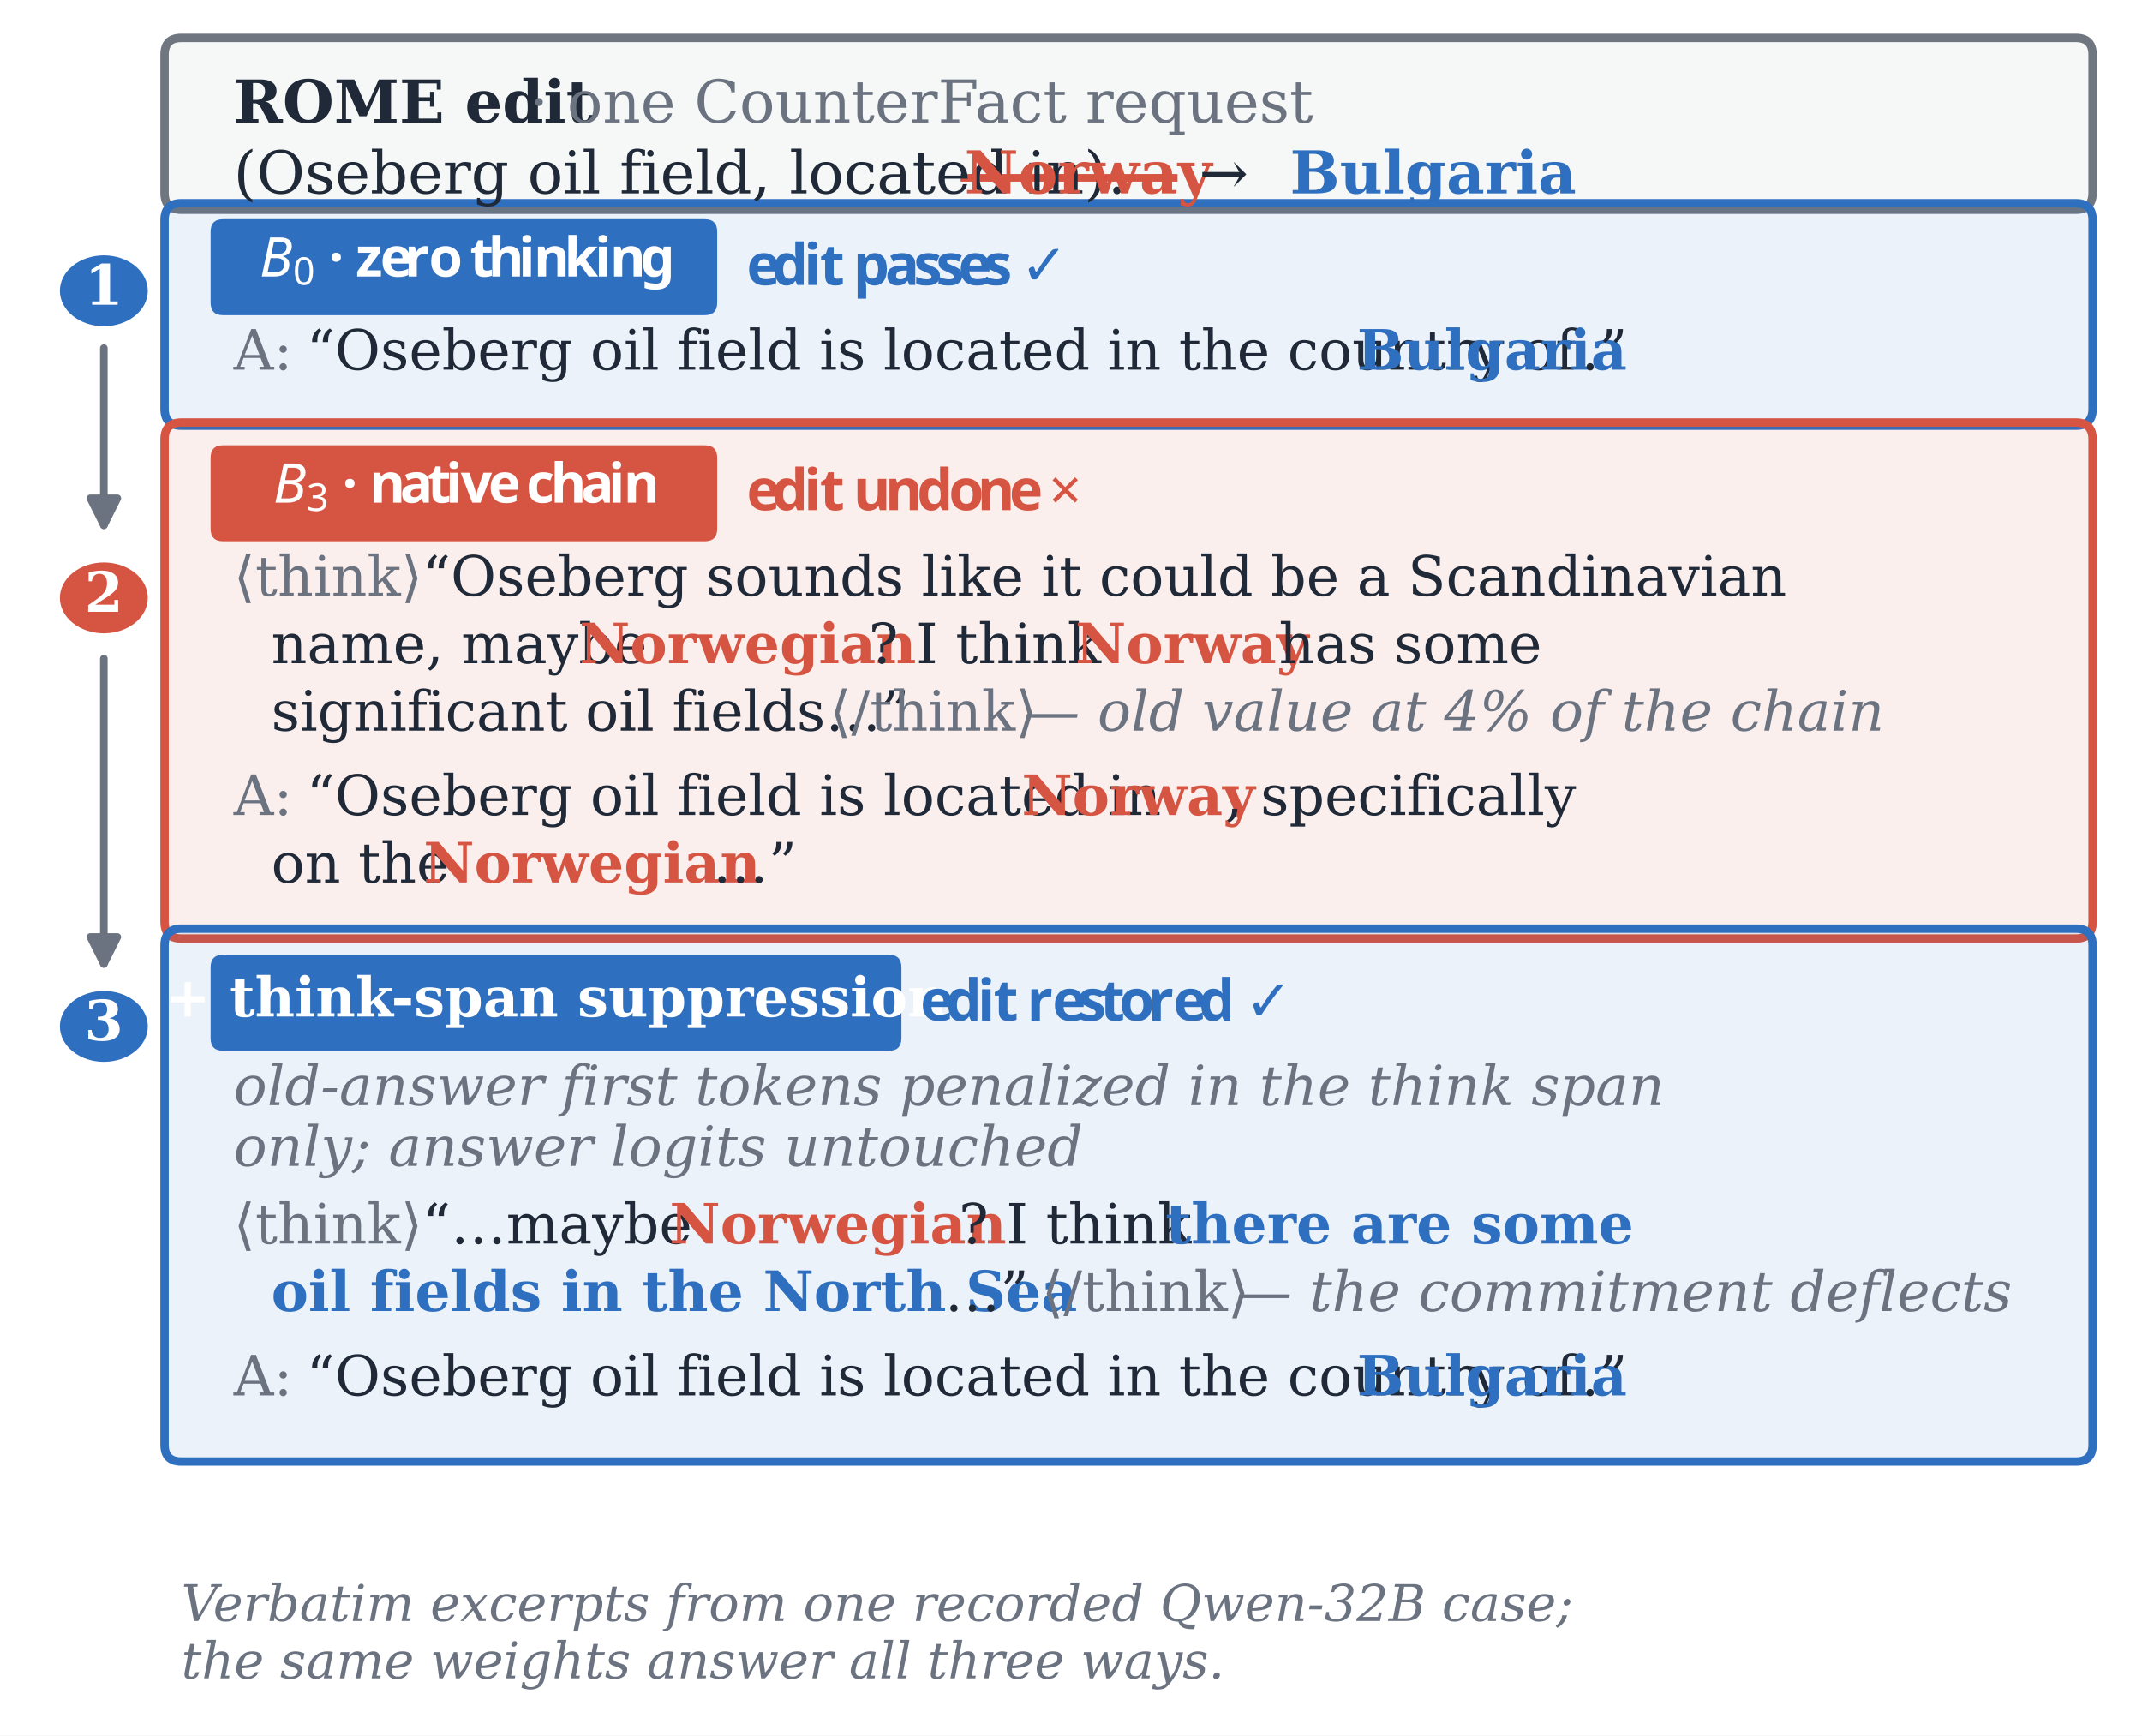
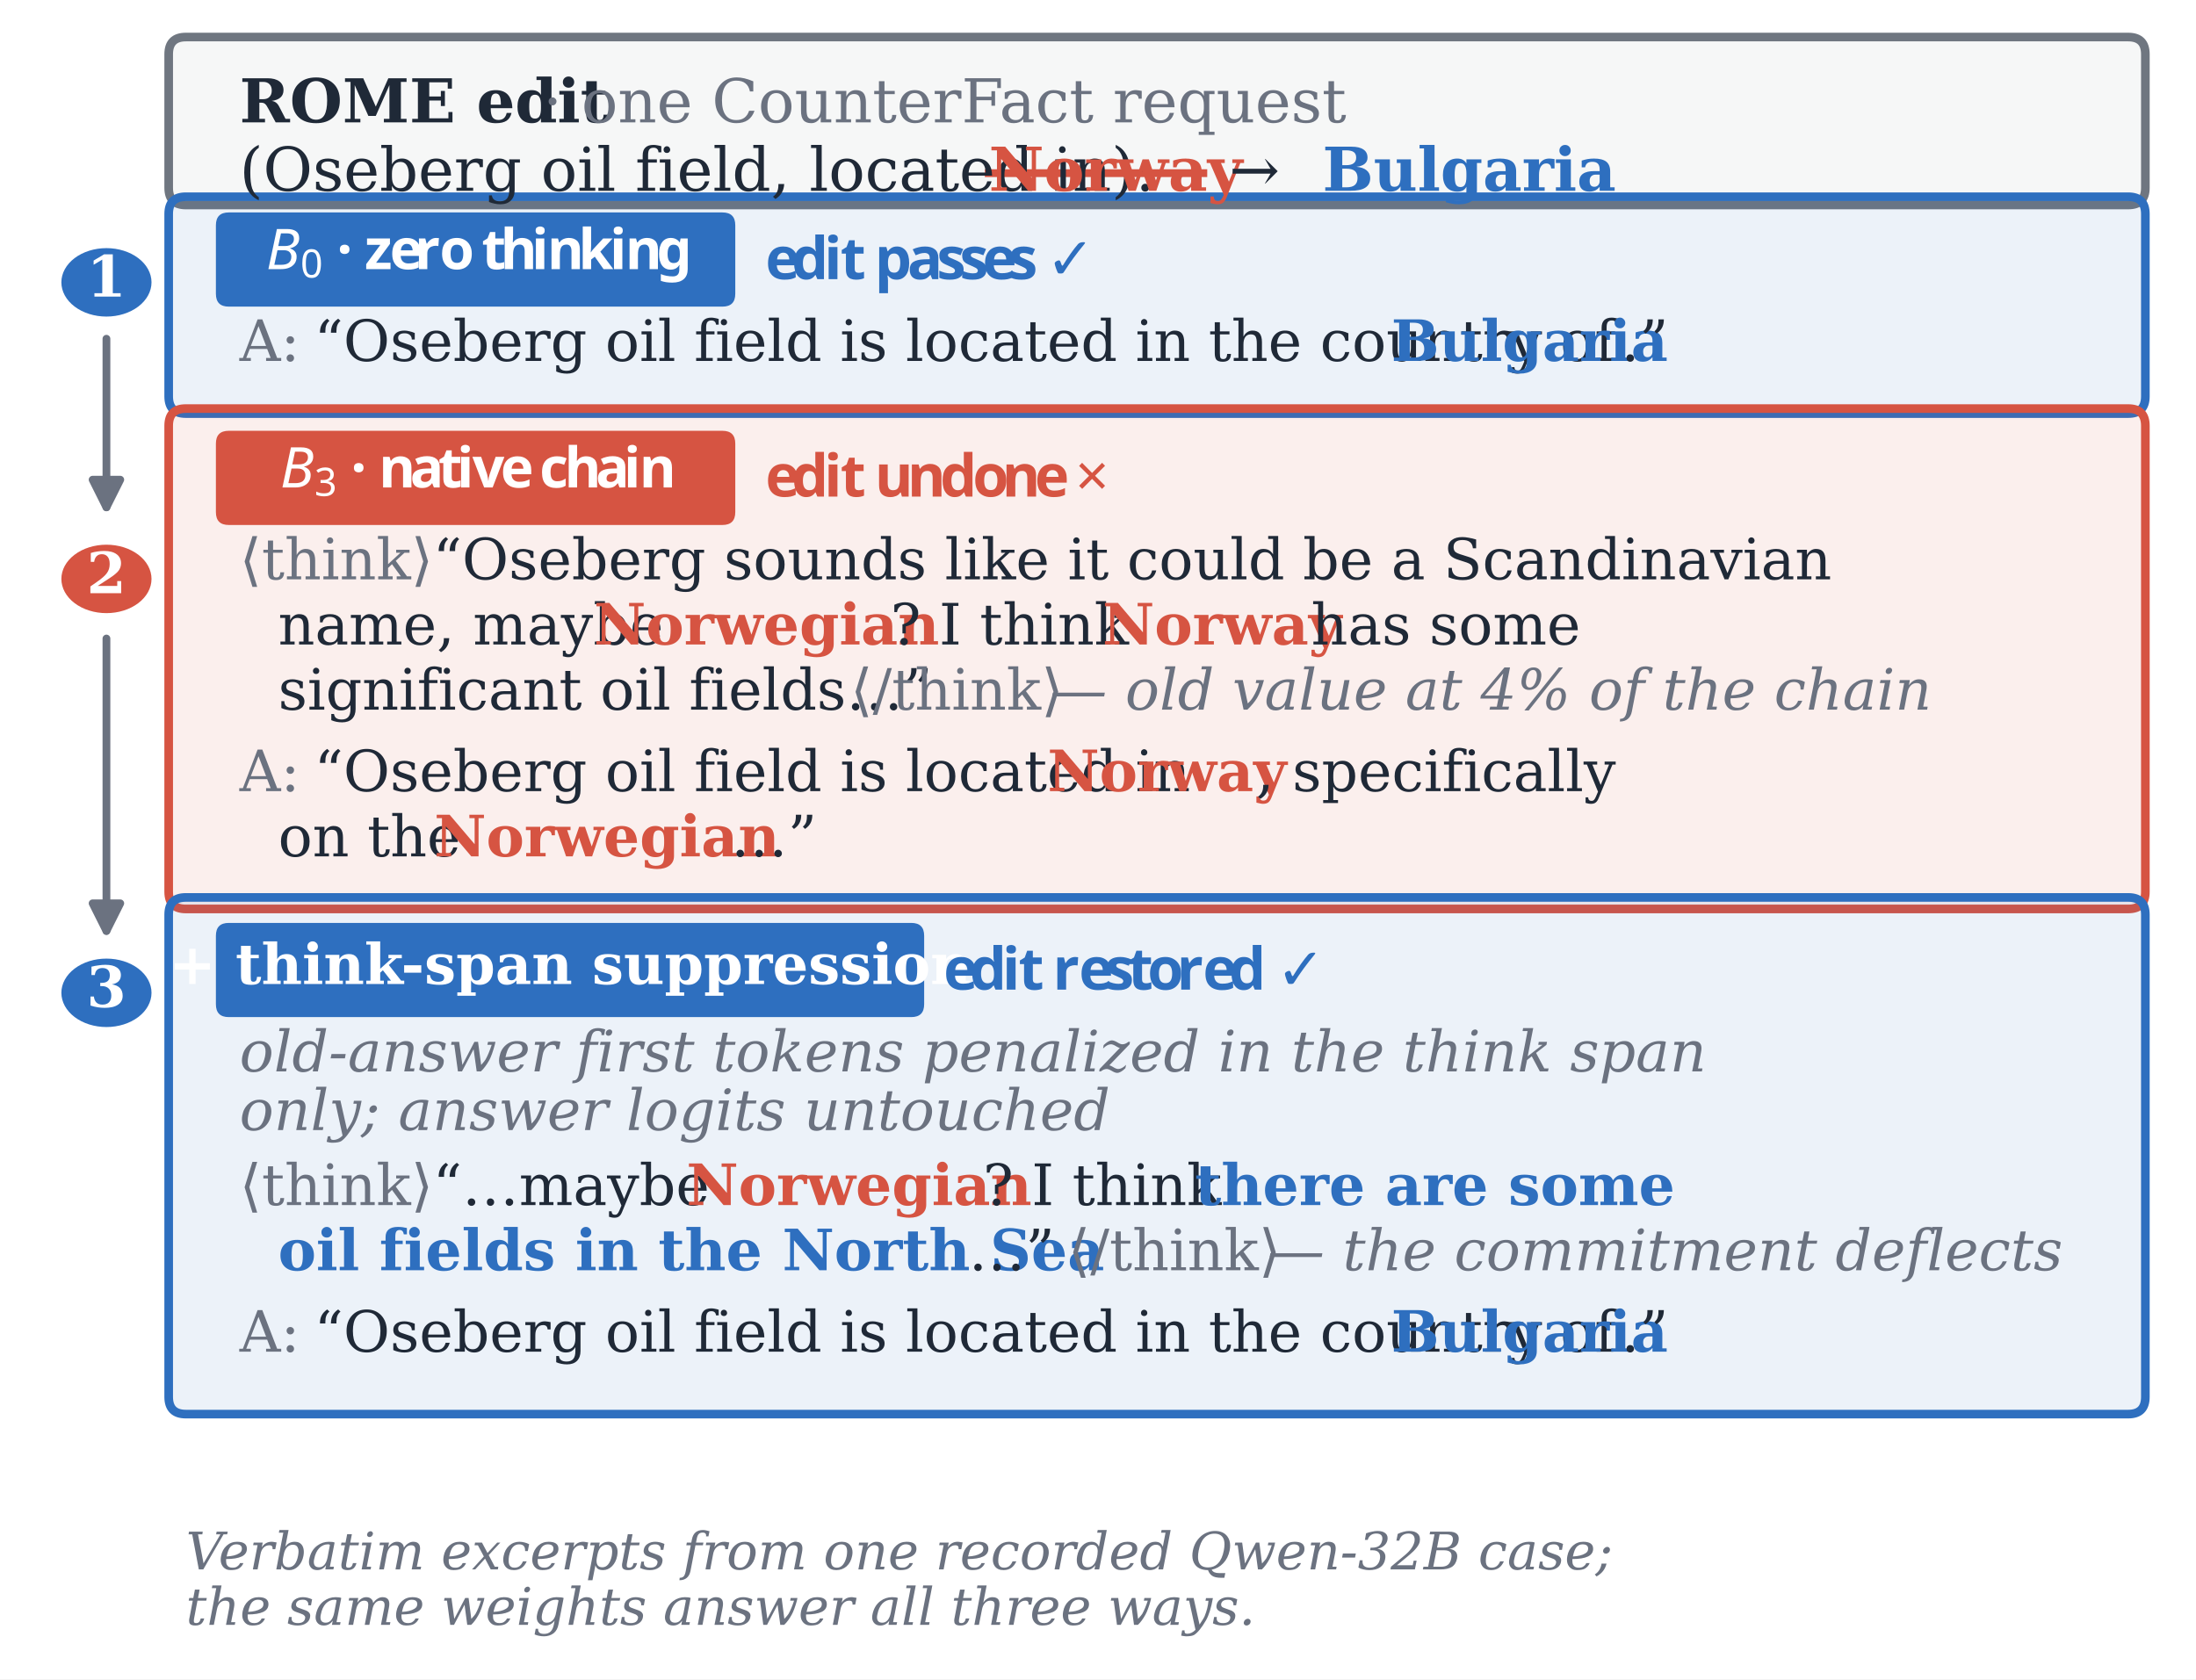
- <svg xmlns="http://www.w3.org/2000/svg" width="254.16pt" height="205.92pt" viewBox="0 0 254.16 205.92" version="1.1">
+ <svg xmlns="http://www.w3.org/2000/svg" width="254.16pt" height="194.4pt" viewBox="0 0 254.16 194.4" version="1.1">
  <defs>
    <style type="text/css">*{stroke-linejoin: round; stroke-linecap: butt}</style>
  </defs>
  <g id="figure_1">
    <g id="patch_1">
-       <path d="M 0 205.92 L 254.16 205.92 L 254.16 -0 L 0 -0 z " style="fill: #ffffff" />
+       <path d="M 0 194.4 L 254.16 194.4 L 254.16 -0 L 0 -0 z " style="fill: #ffffff" />
    </g>
    <g id="axes_1">
      <g id="patch_2">
-         <path d="M 21.51 24.883 L 246.312 24.883 Q 248.299 24.883 248.299 22.896 L 248.299 6.483 Q 248.299 4.496 246.312 4.496 L 21.51 4.496 Q 19.523 4.496 19.523 6.483 L 19.523 22.896 Q 19.523 24.883 21.51 24.883 z " clip-path="url(#p2294329d55)" style="fill: #6f7680; fill-opacity: 0.06; stroke: #6f7680; stroke-linejoin: miter" />
+         <path d="M 21.51 23.731 L 246.312 23.731 Q 248.299 23.731 248.299 21.744 L 248.299 6.276 Q 248.299 4.288 246.312 4.288 L 21.51 4.288 Q 19.523 4.288 19.523 6.276 L 19.523 21.744 Q 19.523 23.731 21.51 23.731 z " clip-path="url(#p06633f7e98)" style="fill: #6f7680; fill-opacity: 0.06; stroke: #6f7680; stroke-linejoin: miter" />
      </g>
      <g id="patch_3">
-         <path d="M 12.319 38.709 C 13.703 38.709 15.03 38.266 16.008 37.478 C 16.986 36.689 17.536 35.62 17.536 34.505 C 17.536 33.391 16.986 32.321 16.008 31.533 C 15.03 30.745 13.703 30.302 12.319 30.302 C 10.936 30.302 9.609 30.745 8.631 31.533 C 7.652 32.321 7.103 33.391 7.103 34.505 C 7.103 35.62 7.652 36.689 8.631 37.478 C 9.609 38.266 10.936 38.709 12.319 38.709 z " clip-path="url(#p2294329d55)" style="fill: #2e6fbf" />
+         <path d="M 12.319 36.647 C 13.703 36.647 15.03 36.229 16.008 35.486 C 16.986 34.743 17.536 33.736 17.536 32.685 C 17.536 31.635 16.986 30.627 16.008 29.884 C 15.03 29.141 13.703 28.724 12.319 28.724 C 10.936 28.724 9.609 29.141 8.631 29.884 C 7.652 30.627 7.103 31.635 7.103 32.685 C 7.103 33.736 7.652 34.743 8.631 35.486 C 9.609 36.229 10.936 36.647 12.319 36.647 z " clip-path="url(#p06633f7e98)" style="fill: #2e6fbf" />
      </g>
      <g id="patch_4">
-         <path d="M 21.51 50.504 L 246.312 50.504 Q 248.299 50.504 248.299 48.516 L 248.299 26.099 Q 248.299 24.111 246.312 24.111 L 21.51 24.111 Q 19.523 24.111 19.523 26.099 L 19.523 48.516 Q 19.523 50.504 21.51 50.504 z " clip-path="url(#p2294329d55)" style="fill: #2e6fbf; fill-opacity: 0.09; stroke: #2e6fbf; stroke-linejoin: miter" />
+         <path d="M 21.51 47.877 L 246.312 47.877 Q 248.299 47.877 248.299 45.89 L 248.299 24.762 Q 248.299 22.775 246.312 22.775 L 21.51 22.775 Q 19.523 22.775 19.523 24.762 L 19.523 45.89 Q 19.523 47.877 21.51 47.877 z " clip-path="url(#p06633f7e98)" style="fill: #2e6fbf; fill-opacity: 0.09; stroke: #2e6fbf; stroke-linejoin: miter" />
      </g>
      <g id="patch_5">
-         <path d="M 26.478 37.397 L 83.61 37.397 Q 85.1 37.397 85.1 35.906 L 85.1 27.5 Q 85.1 26.009 83.61 26.009 L 26.478 26.009 Q 24.988 26.009 24.988 27.5 L 24.988 35.906 Q 24.988 37.397 26.478 37.397 z " clip-path="url(#p2294329d55)" style="fill: #2e6fbf" />
+         <path d="M 26.478 35.496 L 83.61 35.496 Q 85.1 35.496 85.1 34.006 L 85.1 26.083 Q 85.1 24.592 83.61 24.592 L 26.478 24.592 Q 24.988 24.592 24.988 26.083 L 24.988 34.006 Q 24.988 35.496 26.478 35.496 z " clip-path="url(#p06633f7e98)" style="fill: #2e6fbf" />
      </g>
      <g id="patch_6">
-         <path d="M 12.319 75.138 C 13.703 75.138 15.03 74.695 16.008 73.907 C 16.986 73.118 17.536 72.049 17.536 70.934 C 17.536 69.82 16.986 68.75 16.008 67.962 C 15.03 67.174 13.703 66.731 12.319 66.731 C 10.936 66.731 9.609 67.174 8.631 67.962 C 7.652 68.75 7.103 69.82 7.103 70.934 C 7.103 72.049 7.652 73.118 8.631 73.907 C 9.609 74.695 10.936 75.138 12.319 75.138 z " clip-path="url(#p2294329d55)" style="fill: #d65442" />
+         <path d="M 12.319 70.979 C 13.703 70.979 15.03 70.562 16.008 69.819 C 16.986 69.076 17.536 68.068 17.536 67.018 C 17.536 65.967 16.986 64.959 16.008 64.216 C 15.03 63.474 13.703 63.056 12.319 63.056 C 10.936 63.056 9.609 63.474 8.631 64.216 C 7.652 64.959 7.103 65.967 7.103 67.018 C 7.103 68.068 7.652 69.076 8.631 69.819 C 9.609 70.562 10.936 70.979 12.319 70.979 z " clip-path="url(#p06633f7e98)" style="fill: #d65442" />
      </g>
      <g id="patch_7">
-         <path d="M 21.51 111.352 L 246.312 111.352 Q 248.299 111.352 248.299 109.365 L 248.299 52.119 Q 248.299 50.132 246.312 50.132 L 21.51 50.132 Q 19.523 50.132 19.523 52.119 L 19.523 109.365 Q 19.523 111.352 21.51 111.352 z " clip-path="url(#p2294329d55)" style="fill: #d65442; fill-opacity: 0.09; stroke: #d65442; stroke-linejoin: miter" />
+         <path d="M 21.51 105.224 L 246.312 105.224 Q 248.299 105.224 248.299 103.236 L 248.299 49.285 Q 248.299 47.298 246.312 47.298 L 21.51 47.298 Q 19.523 47.298 19.523 49.285 L 19.523 103.236 Q 19.523 105.224 21.51 105.224 z " clip-path="url(#p06633f7e98)" style="fill: #d65442; fill-opacity: 0.09; stroke: #d65442; stroke-linejoin: miter" />
      </g>
      <g id="patch_8">
-         <path d="M 26.478 64.218 L 83.61 64.218 Q 85.1 64.218 85.1 62.728 L 85.1 54.321 Q 85.1 52.831 83.61 52.831 L 26.478 52.831 Q 24.988 52.831 24.988 54.321 L 24.988 62.728 Q 24.988 64.218 26.478 64.218 z " clip-path="url(#p2294329d55)" style="fill: #d65442" />
+         <path d="M 26.478 60.774 L 83.61 60.774 Q 85.1 60.774 85.1 59.283 L 85.1 51.36 Q 85.1 49.87 83.61 49.87 L 26.478 49.87 Q 24.988 49.87 24.988 51.36 L 24.988 59.283 Q 24.988 60.774 26.478 60.774 z " clip-path="url(#p06633f7e98)" style="fill: #d65442" />
      </g>
      <g id="patch_9">
-         <path d="M 12.319 125.978 C 13.703 125.978 15.03 125.536 16.008 124.747 C 16.986 123.959 17.536 122.89 17.536 121.775 C 17.536 120.66 16.986 119.591 16.008 118.803 C 15.03 118.015 13.703 117.572 12.319 117.572 C 10.936 117.572 9.609 118.015 8.631 118.803 C 7.652 119.591 7.103 120.66 7.103 121.775 C 7.103 122.89 7.652 123.959 8.631 124.747 C 9.609 125.536 10.936 125.978 12.319 125.978 z " clip-path="url(#p2294329d55)" style="fill: #2e6fbf" />
+         <path d="M 12.319 118.894 C 13.703 118.894 15.03 118.476 16.008 117.733 C 16.986 116.99 17.536 115.983 17.536 114.932 C 17.536 113.882 16.986 112.874 16.008 112.131 C 15.03 111.388 13.703 110.971 12.319 110.971 C 10.936 110.971 9.609 111.388 8.631 112.131 C 7.652 112.874 7.103 113.882 7.103 114.932 C 7.103 115.983 7.652 116.99 8.631 117.733 C 9.609 118.476 10.936 118.894 12.319 118.894 z " clip-path="url(#p06633f7e98)" style="fill: #2e6fbf" />
      </g>
      <g id="patch_10">
-         <path d="M 21.51 173.402 L 246.312 173.402 Q 248.299 173.402 248.299 171.415 L 248.299 112.167 Q 248.299 110.18 246.312 110.18 L 21.51 110.18 Q 19.523 110.18 19.523 112.167 L 19.523 171.415 Q 19.523 173.402 21.51 173.402 z " clip-path="url(#p2294329d55)" style="fill: #2e6fbf; fill-opacity: 0.09; stroke: #2e6fbf; stroke-linejoin: miter" />
+         <path d="M 21.51 163.702 L 246.312 163.702 Q 248.299 163.702 248.299 161.715 L 248.299 105.877 Q 248.299 103.89 246.312 103.89 L 21.51 103.89 Q 19.523 103.89 19.523 105.877 L 19.523 161.715 Q 19.523 163.702 21.51 163.702 z " clip-path="url(#p06633f7e98)" style="fill: #2e6fbf; fill-opacity: 0.09; stroke: #2e6fbf; stroke-linejoin: miter" />
      </g>
      <g id="patch_11">
-         <path d="M 26.478 124.667 L 105.469 124.667 Q 106.96 124.667 106.96 123.176 L 106.96 114.769 Q 106.96 113.279 105.469 113.279 L 26.478 113.279 Q 24.988 113.279 24.988 114.769 L 24.988 123.176 Q 24.988 124.667 26.478 124.667 z " clip-path="url(#p2294329d55)" style="fill: #2e6fbf" />
+         <path d="M 26.478 117.743 L 105.469 117.743 Q 106.96 117.743 106.96 116.253 L 106.96 108.33 Q 106.96 106.839 105.469 106.839 L 26.478 106.839 Q 24.988 106.839 24.988 108.33 L 24.988 116.253 Q 24.988 117.743 26.478 117.743 z " clip-path="url(#p06633f7e98)" style="fill: #2e6fbf" />
      </g>
      <g id="line2d_1">
-         <path d="M 114.432 21.095 L 139.272 21.095 " clip-path="url(#p2294329d55)" style="fill: none; stroke: #d65442; stroke-width: 0.9; stroke-linecap: square" />
+         <path d="M 114.432 20.046 L 139.272 20.046 " clip-path="url(#p06633f7e98)" style="fill: none; stroke: #d65442; stroke-width: 0.9; stroke-linecap: square" />
      </g>
      <g id="text_1">
-         <text style="font-weight: 700; font-size: 7px; font-family: 'STIXGeneral', 'DejaVu Serif', serif; text-anchor: start; fill: #1f2937" x="27.72" y="14.535" transform="rotate(-0 27.72 14.53512)">ROME edit</text>
+         <text style="font-weight: 700; font-size: 7px; font-family: 'STIXGeneral', 'DejaVu Serif', serif; text-anchor: start; fill: #1f2937" x="27.72" y="14.166" transform="rotate(-0 27.72 14.16648)">ROME edit</text>
      </g>
      <g id="text_2">
-         <text style="font-size: 7px; font-family: 'STIXGeneral', 'DejaVu Serif', serif; text-anchor: start; fill: #6b7280" x="62.843" y="14.535" transform="rotate(-0 62.8425 14.53512)"> · one CounterFact request</text>
+         <text style="font-size: 7px; font-family: 'STIXGeneral', 'DejaVu Serif', serif; text-anchor: start; fill: #6b7280" x="62.843" y="14.166" transform="rotate(-0 62.8425 14.16648)"> · one CounterFact request</text>
      </g>
      <g id="text_3">
-         <text style="font-size: 7px; font-family: 'STIXGeneral', 'DejaVu Serif', serif; text-anchor: start; fill: #1f2937" x="27.72" y="22.942" transform="rotate(-0 27.72 22.94184)">(Oseberg oil field, located in):</text>
+         <text style="font-size: 7px; font-family: 'STIXGeneral', 'DejaVu Serif', serif; text-anchor: start; fill: #1f2937" x="27.72" y="22.089" transform="rotate(-0 27.72 22.08936)">(Oseberg oil field, located in):</text>
      </g>
      <g id="text_4">
-         <text style="font-weight: 700; font-size: 7px; font-family: 'STIXGeneral', 'DejaVu Serif', serif; text-anchor: start; fill: #d65442" x="114.432" y="22.942" transform="rotate(-0 114.4323 22.94184)">Norway</text>
+         <text style="font-weight: 700; font-size: 7px; font-family: 'STIXGeneral', 'DejaVu Serif', serif; text-anchor: start; fill: #d65442" x="114.432" y="22.089" transform="rotate(-0 114.4323 22.08936)">Norway</text>
      </g>
      <g id="text_5">
-         <text style="font-size: 7px; font-family: 'STIXGeneral', 'DejaVu Serif', serif; text-anchor: start; fill: #1f2937" x="142.253" y="22.942" transform="rotate(-0 142.2531 22.94184)"> →  </text>
+         <text style="font-size: 7px; font-family: 'STIXGeneral', 'DejaVu Serif', serif; text-anchor: start; fill: #1f2937" x="142.253" y="22.089" transform="rotate(-0 142.2531 22.08936)"> →  </text>
      </g>
      <g id="text_6">
-         <text style="font-weight: 700; font-size: 7px; font-family: 'STIXGeneral', 'DejaVu Serif', serif; text-anchor: start; fill: #2e6fbf" x="153.053" y="22.942" transform="rotate(-0 153.0531 22.94184)">Bulgaria</text>
+         <text style="font-weight: 700; font-size: 7px; font-family: 'STIXGeneral', 'DejaVu Serif', serif; text-anchor: start; fill: #2e6fbf" x="153.053" y="22.089" transform="rotate(-0 153.0531 22.08936)">Bulgaria</text>
      </g>
      <g id="text_7">
-         <text style="font-weight: 700; font-size: 6.6px; font-family: 'STIXGeneral', 'DejaVu Serif', serif; text-anchor: middle; fill: #ffffff" x="12.319" y="36.155" transform="rotate(-0 12.3192 36.15528)">1</text>
+         <text style="font-weight: 700; font-size: 6.6px; font-family: 'STIXGeneral', 'DejaVu Serif', serif; text-anchor: middle; fill: #ffffff" x="12.319" y="34.335" transform="rotate(-0 12.3192 34.33512)">1</text>
      </g>
      <g id="text_8">
-         <g style="fill: #ffffff" transform="translate(30.799 33.32804)">
+         <g style="fill: #ffffff" transform="translate(30.799 31.66916)">
          <text>
            <tspan x="0" y="-0.516" style="font-style: italic; font-size: 6.5px; font-family: 'STIXGeneral'; fill: #ffffff">B</tspan>
            <tspan x="3.971" y="0.459" style="font-size: 4.55px; font-family: 'STIXGeneral'; fill: #ffffff">0</tspan>
            <tspan x="6.539" y="-0.516" style="font-weight: 700; font-size: 6.5px; font-family: 'STIXGeneral'; fill: #ffffff"> </tspan>
            <tspan x="8.164" y="-0.516" style="font-weight: 700; font-size: 6.5px; font-family: 'STIXGeneral'; fill: #ffffff">·</tspan>
            <tspan x="9.789" y="-0.516" style="font-weight: 700; font-size: 6.5px; font-family: 'STIXGeneral'; fill: #ffffff"> </tspan>
            <tspan x="11.414" y="-0.516" style="font-weight: 700; font-size: 6.5px; font-family: 'STIXGeneral'; fill: #ffffff">z</tspan>
            <tspan x="14.3" y="-0.516" style="font-weight: 700; font-size: 6.5px; font-family: 'STIXGeneral'; fill: #ffffff">e</tspan>
            <tspan x="17.186" y="-0.516" style="font-weight: 700; font-size: 6.5px; font-family: 'STIXGeneral'; fill: #ffffff">r</tspan>
            <tspan x="20.072" y="-0.516" style="font-weight: 700; font-size: 6.5px; font-family: 'STIXGeneral'; fill: #ffffff">o</tspan>
            <tspan x="23.322" y="-0.516" style="font-weight: 700; font-size: 6.5px; font-family: 'STIXGeneral'; fill: #ffffff"> </tspan>
            <tspan x="24.947" y="-0.516" style="font-weight: 700; font-size: 6.5px; font-family: 'STIXGeneral'; fill: #ffffff">t</tspan>
            <tspan x="27.112" y="-0.516" style="font-weight: 700; font-size: 6.5px; font-family: 'STIXGeneral'; fill: #ffffff">h</tspan>
            <tspan x="30.726" y="-0.516" style="font-weight: 700; font-size: 6.5px; font-family: 'STIXGeneral'; fill: #ffffff">i</tspan>
            <tspan x="32.533" y="-0.516" style="font-weight: 700; font-size: 6.5px; font-family: 'STIXGeneral'; fill: #ffffff">n</tspan>
            <tspan x="36.147" y="-0.516" style="font-weight: 700; font-size: 6.5px; font-family: 'STIXGeneral'; fill: #ffffff">k</tspan>
            <tspan x="39.761" y="-0.516" style="font-weight: 700; font-size: 6.5px; font-family: 'STIXGeneral'; fill: #ffffff">i</tspan>
            <tspan x="41.568" y="-0.516" style="font-weight: 700; font-size: 6.5px; font-family: 'STIXGeneral'; fill: #ffffff">n</tspan>
            <tspan x="45.182" y="-0.516" style="font-weight: 700; font-size: 6.5px; font-family: 'STIXGeneral'; fill: #ffffff">g</tspan>
          </text>
        </g>
      </g>
      <g id="text_9">
-         <g style="fill: #2e6fbf" transform="translate(88.578 34.0008)">
+         <g style="fill: #2e6fbf" transform="translate(88.578 32.5032)">
          <text>
            <tspan x="0" y="-0.188" style="font-weight: 700; font-size: 6.8px; font-family: 'STIXGeneral'; fill: #2e6fbf">e</tspan>
            <tspan x="3.018" y="-0.188" style="font-weight: 700; font-size: 6.8px; font-family: 'STIXGeneral'; fill: #2e6fbf">d</tspan>
            <tspan x="6.797" y="-0.188" style="font-weight: 700; font-size: 6.8px; font-family: 'STIXGeneral'; fill: #2e6fbf">i</tspan>
            <tspan x="8.686" y="-0.188" style="font-weight: 700; font-size: 6.8px; font-family: 'STIXGeneral'; fill: #2e6fbf">t</tspan>
            <tspan x="10.95" y="-0.188" style="font-weight: 700; font-size: 6.8px; font-family: 'STIXGeneral'; fill: #2e6fbf"> </tspan>
            <tspan x="12.649" y="-0.188" style="font-weight: 700; font-size: 6.8px; font-family: 'STIXGeneral'; fill: #2e6fbf">p</tspan>
            <tspan x="16.428" y="-0.188" style="font-weight: 700; font-size: 6.8px; font-family: 'STIXGeneral'; fill: #2e6fbf">a</tspan>
            <tspan x="19.826" y="-0.188" style="font-weight: 700; font-size: 6.8px; font-family: 'STIXGeneral'; fill: #2e6fbf">s</tspan>
            <tspan x="22.47" y="-0.188" style="font-weight: 700; font-size: 6.8px; font-family: 'STIXGeneral'; fill: #2e6fbf">s</tspan>
            <tspan x="25.114" y="-0.188" style="font-weight: 700; font-size: 6.8px; font-family: 'STIXGeneral'; fill: #2e6fbf">e</tspan>
            <tspan x="28.132" y="-0.188" style="font-weight: 700; font-size: 6.8px; font-family: 'STIXGeneral'; fill: #2e6fbf">s</tspan>
            <tspan x="30.776" y="-0.188" style="font-weight: 700; font-size: 6.8px; font-family: 'STIXGeneral'; fill: #2e6fbf"> </tspan>
            <tspan x="32.475" y="-0.188" style="font-size: 6.8px; font-family: 'STIXGeneral'; fill: #2e6fbf">✓</tspan>
          </text>
        </g>
      </g>
      <g id="text_10">
-         <text style="font-size: 6.6px; font-family: 'STIXGeneral', 'DejaVu Serif', serif; text-anchor: start; fill: #6b7280" x="27.72" y="43.859" transform="rotate(-0 27.72 43.8588)">A: </text>
+         <text style="font-size: 6.6px; font-family: 'STIXGeneral', 'DejaVu Serif', serif; text-anchor: start; fill: #6b7280" x="27.72" y="41.785" transform="rotate(-0 27.72 41.7852)">A: </text>
      </g>
      <g id="text_11">
-         <text style="font-size: 6.6px; font-family: 'STIXGeneral', 'DejaVu Serif', serif; text-anchor: start; fill: #1f2937" x="36.36" y="43.859" transform="rotate(-0 36.36 43.8588)">“Oseberg oil field is located in the country of </text>
+         <text style="font-size: 6.6px; font-family: 'STIXGeneral', 'DejaVu Serif', serif; text-anchor: start; fill: #1f2937" x="36.36" y="41.785" transform="rotate(-0 36.36 41.7852)">“Oseberg oil field is located in the country of </text>
      </g>
      <g id="text_12">
-         <text style="font-weight: 700; font-size: 6.6px; font-family: 'STIXGeneral', 'DejaVu Serif', serif; text-anchor: start; fill: #2e6fbf" x="161.01" y="43.859" transform="rotate(-0 161.01 43.8588)">Bulgaria</text>
+         <text style="font-weight: 700; font-size: 6.6px; font-family: 'STIXGeneral', 'DejaVu Serif', serif; text-anchor: start; fill: #2e6fbf" x="161.01" y="41.785" transform="rotate(-0 161.01 41.7852)">Bulgaria</text>
      </g>
      <g id="text_13">
-         <text style="font-size: 6.6px; font-family: 'STIXGeneral', 'DejaVu Serif', serif; text-anchor: start; fill: #1f2937" x="187.627" y="43.859" transform="rotate(-0 187.6275 43.8588)">.”</text>
+         <text style="font-size: 6.6px; font-family: 'STIXGeneral', 'DejaVu Serif', serif; text-anchor: start; fill: #1f2937" x="187.627" y="41.785" transform="rotate(-0 187.6275 41.7852)">.”</text>
      </g>
      <g id="text_14">
-         <text style="font-weight: 700; font-size: 6.6px; font-family: 'STIXGeneral', 'DejaVu Serif', serif; text-anchor: middle; fill: #ffffff" x="12.319" y="72.584" transform="rotate(-0 12.3192 72.5844)">2</text>
+         <text style="font-weight: 700; font-size: 6.6px; font-family: 'STIXGeneral', 'DejaVu Serif', serif; text-anchor: middle; fill: #ffffff" x="12.319" y="68.668" transform="rotate(-0 12.3192 68.6676)">2</text>
      </g>
      <g id="text_15">
-         <g style="fill: #ffffff" transform="translate(32.424 60.14948)">
+         <g style="fill: #ffffff" transform="translate(32.424 56.94692)">
          <text>
            <tspan x="0" y="-0.516" style="font-style: italic; font-size: 6.5px; font-family: 'STIXGeneral'; fill: #ffffff">B</tspan>
            <tspan x="3.971" y="0.459" style="font-size: 4.55px; font-family: 'STIXGeneral'; fill: #ffffff">3</tspan>
            <tspan x="6.539" y="-0.516" style="font-weight: 700; font-size: 6.5px; font-family: 'STIXGeneral'; fill: #ffffff"> </tspan>
            <tspan x="8.164" y="-0.516" style="font-weight: 700; font-size: 6.5px; font-family: 'STIXGeneral'; fill: #ffffff">·</tspan>
            <tspan x="9.789" y="-0.516" style="font-weight: 700; font-size: 6.5px; font-family: 'STIXGeneral'; fill: #ffffff"> </tspan>
            <tspan x="11.414" y="-0.516" style="font-weight: 700; font-size: 6.5px; font-family: 'STIXGeneral'; fill: #ffffff">n</tspan>
            <tspan x="15.028" y="-0.516" style="font-weight: 700; font-size: 6.5px; font-family: 'STIXGeneral'; fill: #ffffff">a</tspan>
            <tspan x="18.278" y="-0.516" style="font-weight: 700; font-size: 6.5px; font-family: 'STIXGeneral'; fill: #ffffff">t</tspan>
            <tspan x="20.442" y="-0.516" style="font-weight: 700; font-size: 6.5px; font-family: 'STIXGeneral'; fill: #ffffff">i</tspan>
            <tspan x="22.25" y="-0.516" style="font-weight: 700; font-size: 6.5px; font-family: 'STIXGeneral'; fill: #ffffff">v</tspan>
            <tspan x="25.5" y="-0.516" style="font-weight: 700; font-size: 6.5px; font-family: 'STIXGeneral'; fill: #ffffff">e</tspan>
            <tspan x="28.386" y="-0.516" style="font-weight: 700; font-size: 6.5px; font-family: 'STIXGeneral'; fill: #ffffff"> </tspan>
            <tspan x="30.011" y="-0.516" style="font-weight: 700; font-size: 6.5px; font-family: 'STIXGeneral'; fill: #ffffff">c</tspan>
            <tspan x="32.897" y="-0.516" style="font-weight: 700; font-size: 6.5px; font-family: 'STIXGeneral'; fill: #ffffff">h</tspan>
            <tspan x="36.511" y="-0.516" style="font-weight: 700; font-size: 6.5px; font-family: 'STIXGeneral'; fill: #ffffff">a</tspan>
            <tspan x="39.761" y="-0.516" style="font-weight: 700; font-size: 6.5px; font-family: 'STIXGeneral'; fill: #ffffff">i</tspan>
            <tspan x="41.568" y="-0.516" style="font-weight: 700; font-size: 6.5px; font-family: 'STIXGeneral'; fill: #ffffff">n</tspan>
          </text>
        </g>
      </g>
      <g id="text_16">
-         <g style="fill: #d65442" transform="translate(88.578 60.82224)">
+         <g style="fill: #d65442" transform="translate(88.578 57.78096)">
          <text>
            <tspan x="0" y="-0.297" style="font-weight: 700; font-size: 6.8px; font-family: 'STIXGeneral'; fill: #d65442">e</tspan>
            <tspan x="3.018" y="-0.297" style="font-weight: 700; font-size: 6.8px; font-family: 'STIXGeneral'; fill: #d65442">d</tspan>
            <tspan x="6.797" y="-0.297" style="font-weight: 700; font-size: 6.8px; font-family: 'STIXGeneral'; fill: #d65442">i</tspan>
            <tspan x="8.686" y="-0.297" style="font-weight: 700; font-size: 6.8px; font-family: 'STIXGeneral'; fill: #d65442">t</tspan>
            <tspan x="10.95" y="-0.297" style="font-weight: 700; font-size: 6.8px; font-family: 'STIXGeneral'; fill: #d65442"> </tspan>
            <tspan x="12.649" y="-0.297" style="font-weight: 700; font-size: 6.8px; font-family: 'STIXGeneral'; fill: #d65442">u</tspan>
            <tspan x="16.428" y="-0.297" style="font-weight: 700; font-size: 6.8px; font-family: 'STIXGeneral'; fill: #d65442">n</tspan>
            <tspan x="20.207" y="-0.297" style="font-weight: 700; font-size: 6.8px; font-family: 'STIXGeneral'; fill: #d65442">d</tspan>
            <tspan x="23.986" y="-0.297" style="font-weight: 700; font-size: 6.8px; font-family: 'STIXGeneral'; fill: #d65442">o</tspan>
            <tspan x="27.384" y="-0.297" style="font-weight: 700; font-size: 6.8px; font-family: 'STIXGeneral'; fill: #d65442">n</tspan>
            <tspan x="31.163" y="-0.297" style="font-weight: 700; font-size: 6.8px; font-family: 'STIXGeneral'; fill: #d65442">e</tspan>
            <tspan x="34.181" y="-0.297" style="font-weight: 700; font-size: 6.8px; font-family: 'STIXGeneral'; fill: #d65442"> </tspan>
            <tspan x="35.88" y="-0.297" style="font-size: 6.8px; font-family: 'STIXGeneral'; fill: #d65442">×</tspan>
          </text>
        </g>
      </g>
      <g id="text_17">
-         <text style="font-size: 6.6px; font-family: 'STIXGeneral', 'DejaVu Serif', serif; text-anchor: start; fill: #6b7280" x="27.72" y="70.68" transform="rotate(-0 27.72 70.68024)">⟨think⟩ </text>
+         <text style="font-size: 6.6px; font-family: 'STIXGeneral', 'DejaVu Serif', serif; text-anchor: start; fill: #6b7280" x="27.72" y="67.063" transform="rotate(-0 27.72 67.06296)">⟨think⟩ </text>
      </g>
      <g id="text_18">
-         <text style="font-size: 6.6px; font-family: 'STIXGeneral', 'DejaVu Serif', serif; text-anchor: start; fill: #1f2937" x="50.096" y="70.68" transform="rotate(-0 50.09625 70.68024)">“Oseberg sounds like it could be a Scandinavian</text>
+         <text style="font-size: 6.6px; font-family: 'STIXGeneral', 'DejaVu Serif', serif; text-anchor: start; fill: #1f2937" x="50.096" y="67.063" transform="rotate(-0 50.09625 67.06296)">“Oseberg sounds like it could be a Scandinavian</text>
      </g>
      <g id="text_19">
-         <text style="font-size: 6.6px; font-family: 'STIXGeneral', 'DejaVu Serif', serif; text-anchor: start; fill: #1f2937" x="32.191" y="78.687" transform="rotate(-0 32.1912 78.68664)">name, maybe </text>
+         <text style="font-size: 6.6px; font-family: 'STIXGeneral', 'DejaVu Serif', serif; text-anchor: start; fill: #1f2937" x="32.191" y="74.609" transform="rotate(-0 32.1912 74.60856)">name, maybe </text>
      </g>
      <g id="text_20">
-         <text style="font-weight: 700; font-size: 6.6px; font-family: 'STIXGeneral', 'DejaVu Serif', serif; text-anchor: start; fill: #d65442" x="68.731" y="78.687" transform="rotate(-0 68.7312 78.68664)">Norwegian</text>
+         <text style="font-weight: 700; font-size: 6.6px; font-family: 'STIXGeneral', 'DejaVu Serif', serif; text-anchor: start; fill: #d65442" x="68.731" y="74.609" transform="rotate(-0 68.7312 74.60856)">Norwegian</text>
      </g>
      <g id="text_21">
-         <text style="font-size: 6.6px; font-family: 'STIXGeneral', 'DejaVu Serif', serif; text-anchor: start; fill: #1f2937" x="103.055" y="78.687" transform="rotate(-0 103.055 78.68664)">? I think </text>
+         <text style="font-size: 6.6px; font-family: 'STIXGeneral', 'DejaVu Serif', serif; text-anchor: start; fill: #1f2937" x="103.055" y="74.609" transform="rotate(-0 103.055 74.60856)">? I think </text>
      </g>
      <g id="text_22">
-         <text style="font-weight: 700; font-size: 6.6px; font-family: 'STIXGeneral', 'DejaVu Serif', serif; text-anchor: start; fill: #d65442" x="127.591" y="78.687" transform="rotate(-0 127.5912 78.68664)">Norway</text>
+         <text style="font-weight: 700; font-size: 6.6px; font-family: 'STIXGeneral', 'DejaVu Serif', serif; text-anchor: start; fill: #d65442" x="127.591" y="74.609" transform="rotate(-0 127.5912 74.60856)">Norway</text>
      </g>
      <g id="text_23">
-         <text style="font-size: 6.6px; font-family: 'STIXGeneral', 'DejaVu Serif', serif; text-anchor: start; fill: #1f2937" x="151.745" y="78.687" transform="rotate(-0 151.7449 78.68664)"> has some</text>
+         <text style="font-size: 6.6px; font-family: 'STIXGeneral', 'DejaVu Serif', serif; text-anchor: start; fill: #1f2937" x="151.745" y="74.609" transform="rotate(-0 151.7449 74.60856)"> has some</text>
      </g>
      <g id="text_24">
-         <text style="font-size: 6.6px; font-family: 'STIXGeneral', 'DejaVu Serif', serif; text-anchor: start; fill: #1f2937" x="32.191" y="86.693" transform="rotate(-0 32.1912 86.69304)">significant oil fields…” </text>
+         <text style="font-size: 6.6px; font-family: 'STIXGeneral', 'DejaVu Serif', serif; text-anchor: start; fill: #1f2937" x="32.191" y="82.154" transform="rotate(-0 32.1912 82.15416)">significant oil fields…” </text>
      </g>
      <g id="text_25">
-         <text style="font-size: 6.6px; font-family: 'STIXGeneral', 'DejaVu Serif', serif; text-anchor: start; fill: #6b7280" x="98.431" y="86.693" transform="rotate(-0 98.4312 86.69304)">⟨/think⟩</text>
+         <text style="font-size: 6.6px; font-family: 'STIXGeneral', 'DejaVu Serif', serif; text-anchor: start; fill: #6b7280" x="98.431" y="82.154" transform="rotate(-0 98.4312 82.15416)">⟨/think⟩</text>
      </g>
      <g id="text_26">
-         <text style="font-style: italic; font-size: 6.6px; font-family: 'STIXGeneral', 'DejaVu Serif', serif; text-anchor: start; fill: #6b7280" x="121.527" y="86.693" transform="rotate(-0 121.5275 86.69304)">  — old value at 4% of the chain</text>
+         <text style="font-style: italic; font-size: 6.6px; font-family: 'STIXGeneral', 'DejaVu Serif', serif; text-anchor: start; fill: #6b7280" x="121.527" y="82.154" transform="rotate(-0 121.5275 82.15416)">  — old value at 4% of the chain</text>
      </g>
      <g id="text_27">
-         <text style="font-size: 6.6px; font-family: 'STIXGeneral', 'DejaVu Serif', serif; text-anchor: start; fill: #6b7280" x="27.72" y="96.701" transform="rotate(-0 27.72 96.70104)">A: </text>
+         <text style="font-size: 6.6px; font-family: 'STIXGeneral', 'DejaVu Serif', serif; text-anchor: start; fill: #6b7280" x="27.72" y="91.586" transform="rotate(-0 27.72 91.58616)">A: </text>
      </g>
      <g id="text_28">
-         <text style="font-size: 6.6px; font-family: 'STIXGeneral', 'DejaVu Serif', serif; text-anchor: start; fill: #1f2937" x="36.36" y="96.701" transform="rotate(-0 36.36 96.70104)">“Oseberg oil field is located in </text>
+         <text style="font-size: 6.6px; font-family: 'STIXGeneral', 'DejaVu Serif', serif; text-anchor: start; fill: #1f2937" x="36.36" y="91.586" transform="rotate(-0 36.36 91.58616)">“Oseberg oil field is located in </text>
      </g>
      <g id="text_29">
-         <text style="font-weight: 700; font-size: 6.6px; font-family: 'STIXGeneral', 'DejaVu Serif', serif; text-anchor: start; fill: #d65442" x="121.219" y="96.701" transform="rotate(-0 121.2188 96.70104)">Norway</text>
+         <text style="font-weight: 700; font-size: 6.6px; font-family: 'STIXGeneral', 'DejaVu Serif', serif; text-anchor: start; fill: #d65442" x="121.219" y="91.586" transform="rotate(-0 121.2188 91.58616)">Norway</text>
      </g>
      <g id="text_30">
-         <text style="font-size: 6.6px; font-family: 'STIXGeneral', 'DejaVu Serif', serif; text-anchor: start; fill: #1f2937" x="145.373" y="96.701" transform="rotate(-0 145.3725 96.70104)">, specifically</text>
+         <text style="font-size: 6.6px; font-family: 'STIXGeneral', 'DejaVu Serif', serif; text-anchor: start; fill: #1f2937" x="145.373" y="91.586" transform="rotate(-0 145.3725 91.58616)">, specifically</text>
      </g>
      <g id="text_31">
-         <text style="font-size: 6.6px; font-family: 'STIXGeneral', 'DejaVu Serif', serif; text-anchor: start; fill: #1f2937" x="32.191" y="104.707" transform="rotate(-0 32.1912 104.7074)">on the </text>
+         <text style="font-size: 6.6px; font-family: 'STIXGeneral', 'DejaVu Serif', serif; text-anchor: start; fill: #1f2937" x="32.191" y="99.132" transform="rotate(-0 32.1912 99.13176)">on the </text>
      </g>
      <g id="text_32">
-         <text style="font-weight: 700; font-size: 6.6px; font-family: 'STIXGeneral', 'DejaVu Serif', serif; text-anchor: start; fill: #d65442" x="50.247" y="104.707" transform="rotate(-0 50.24745 104.7074)">Norwegian</text>
+         <text style="font-weight: 700; font-size: 6.6px; font-family: 'STIXGeneral', 'DejaVu Serif', serif; text-anchor: start; fill: #d65442" x="50.247" y="99.132" transform="rotate(-0 50.24745 99.13176)">Norwegian</text>
      </g>
      <g id="text_33">
-         <text style="font-size: 6.6px; font-family: 'STIXGeneral', 'DejaVu Serif', serif; text-anchor: start; fill: #1f2937" x="84.571" y="104.707" transform="rotate(-0 84.5712 104.7074)">…”</text>
+         <text style="font-size: 6.6px; font-family: 'STIXGeneral', 'DejaVu Serif', serif; text-anchor: start; fill: #1f2937" x="84.571" y="99.132" transform="rotate(-0 84.5712 99.13176)">…”</text>
      </g>
      <g id="text_34">
-         <text style="font-weight: 700; font-size: 6.6px; font-family: 'STIXGeneral', 'DejaVu Serif', serif; text-anchor: middle; fill: #ffffff" x="12.319" y="123.425" transform="rotate(-0 12.3192 123.425)">3</text>
+         <text style="font-weight: 700; font-size: 6.6px; font-family: 'STIXGeneral', 'DejaVu Serif', serif; text-anchor: middle; fill: #ffffff" x="12.319" y="116.582" transform="rotate(-0 12.3192 116.5822)">3</text>
      </g>
      <g id="text_35">
-         <text style="font-weight: 700; font-size: 6.5px; font-family: 'STIXGeneral', 'DejaVu Serif', serif; text-anchor: middle; fill: #ffffff" x="65.974" y="120.598" transform="rotate(-0 65.9736 120.5978)">+ think-span suppression</text>
+         <text style="font-weight: 700; font-size: 6.5px; font-family: 'STIXGeneral', 'DejaVu Serif', serif; text-anchor: middle; fill: #ffffff" x="65.974" y="113.916" transform="rotate(-0 65.9736 113.9162)">+ think-span suppression</text>
      </g>
      <g id="text_36">
-         <g style="fill: #2e6fbf" transform="translate(109.1952 121.2706)">
+         <g style="fill: #2e6fbf" transform="translate(109.1952 114.7502)">
          <text>
            <tspan x="0" y="-0.188" style="font-weight: 700; font-size: 6.8px; font-family: 'STIXGeneral'; fill: #2e6fbf">e</tspan>
            <tspan x="3.018" y="-0.188" style="font-weight: 700; font-size: 6.8px; font-family: 'STIXGeneral'; fill: #2e6fbf">d</tspan>
            <tspan x="6.797" y="-0.188" style="font-weight: 700; font-size: 6.8px; font-family: 'STIXGeneral'; fill: #2e6fbf">i</tspan>
            <tspan x="8.686" y="-0.188" style="font-weight: 700; font-size: 6.8px; font-family: 'STIXGeneral'; fill: #2e6fbf">t</tspan>
            <tspan x="10.95" y="-0.188" style="font-weight: 700; font-size: 6.8px; font-family: 'STIXGeneral'; fill: #2e6fbf"> </tspan>
            <tspan x="12.649" y="-0.188" style="font-weight: 700; font-size: 6.8px; font-family: 'STIXGeneral'; fill: #2e6fbf">r</tspan>
            <tspan x="15.667" y="-0.188" style="font-weight: 700; font-size: 6.8px; font-family: 'STIXGeneral'; fill: #2e6fbf">e</tspan>
            <tspan x="18.684" y="-0.188" style="font-weight: 700; font-size: 6.8px; font-family: 'STIXGeneral'; fill: #2e6fbf">s</tspan>
            <tspan x="21.328" y="-0.188" style="font-weight: 700; font-size: 6.8px; font-family: 'STIXGeneral'; fill: #2e6fbf">t</tspan>
            <tspan x="23.592" y="-0.188" style="font-weight: 700; font-size: 6.8px; font-family: 'STIXGeneral'; fill: #2e6fbf">o</tspan>
            <tspan x="26.99" y="-0.188" style="font-weight: 700; font-size: 6.8px; font-family: 'STIXGeneral'; fill: #2e6fbf">r</tspan>
            <tspan x="30.008" y="-0.188" style="font-weight: 700; font-size: 6.8px; font-family: 'STIXGeneral'; fill: #2e6fbf">e</tspan>
            <tspan x="33.026" y="-0.188" style="font-weight: 700; font-size: 6.8px; font-family: 'STIXGeneral'; fill: #2e6fbf">d</tspan>
            <tspan x="36.805" y="-0.188" style="font-weight: 700; font-size: 6.8px; font-family: 'STIXGeneral'; fill: #2e6fbf"> </tspan>
            <tspan x="38.504" y="-0.188" style="font-size: 6.8px; font-family: 'STIXGeneral'; fill: #2e6fbf">✓</tspan>
          </text>
        </g>
      </g>
      <g id="text_37">
-         <text style="font-style: italic; font-size: 6.6px; font-family: 'STIXGeneral', 'DejaVu Serif', serif; text-anchor: start; fill: #6b7280" x="27.72" y="131.129" transform="rotate(-0 27.72 131.1286)">old-answer first tokens penalized in the think span</text>
+         <text style="font-style: italic; font-size: 6.6px; font-family: 'STIXGeneral', 'DejaVu Serif', serif; text-anchor: start; fill: #6b7280" x="27.72" y="124.032" transform="rotate(-0 27.72 124.0322)">old-answer first tokens penalized in the think span</text>
      </g>
      <g id="text_38">
-         <text style="font-style: italic; font-size: 6.6px; font-family: 'STIXGeneral', 'DejaVu Serif', serif; text-anchor: start; fill: #6b7280" x="27.72" y="138.334" transform="rotate(-0 27.72 138.3343)">only; answer logits untouched</text>
+         <text style="font-style: italic; font-size: 6.6px; font-family: 'STIXGeneral', 'DejaVu Serif', serif; text-anchor: start; fill: #6b7280" x="27.72" y="130.823" transform="rotate(-0 27.72 130.8233)">only; answer logits untouched</text>
      </g>
      <g id="text_39">
-         <text style="font-size: 6.6px; font-family: 'STIXGeneral', 'DejaVu Serif', serif; text-anchor: start; fill: #6b7280" x="27.72" y="147.542" transform="rotate(-0 27.72 147.5417)">⟨think⟩ </text>
+         <text style="font-size: 6.6px; font-family: 'STIXGeneral', 'DejaVu Serif', serif; text-anchor: start; fill: #6b7280" x="27.72" y="139.501" transform="rotate(-0 27.72 139.5007)">⟨think⟩ </text>
      </g>
      <g id="text_40">
-         <text style="font-size: 6.6px; font-family: 'STIXGeneral', 'DejaVu Serif', serif; text-anchor: start; fill: #1f2937" x="50.096" y="147.542" transform="rotate(-0 50.09625 147.5417)">“…maybe </text>
+         <text style="font-size: 6.6px; font-family: 'STIXGeneral', 'DejaVu Serif', serif; text-anchor: start; fill: #1f2937" x="50.096" y="139.501" transform="rotate(-0 50.09625 139.5007)">“…maybe </text>
      </g>
      <g id="text_41">
-         <text style="font-weight: 700; font-size: 6.6px; font-family: 'STIXGeneral', 'DejaVu Serif', serif; text-anchor: start; fill: #d65442" x="79.436" y="147.542" transform="rotate(-0 79.43625 147.5417)">Norwegian</text>
+         <text style="font-weight: 700; font-size: 6.6px; font-family: 'STIXGeneral', 'DejaVu Serif', serif; text-anchor: start; fill: #d65442" x="79.436" y="139.501" transform="rotate(-0 79.43625 139.5007)">Norwegian</text>
      </g>
      <g id="text_42">
-         <text style="font-size: 6.6px; font-family: 'STIXGeneral', 'DejaVu Serif', serif; text-anchor: start; fill: #1f2937" x="113.76" y="147.542" transform="rotate(-0 113.76 147.5417)">? I think </text>
+         <text style="font-size: 6.6px; font-family: 'STIXGeneral', 'DejaVu Serif', serif; text-anchor: start; fill: #1f2937" x="113.76" y="139.501" transform="rotate(-0 113.76 139.5007)">? I think </text>
      </g>
      <g id="text_43">
-         <text style="font-weight: 700; font-size: 6.6px; font-family: 'STIXGeneral', 'DejaVu Serif', serif; text-anchor: start; fill: #2e6fbf" x="138.296" y="147.542" transform="rotate(-0 138.2962 147.5417)">there are some</text>
+         <text style="font-weight: 700; font-size: 6.6px; font-family: 'STIXGeneral', 'DejaVu Serif', serif; text-anchor: start; fill: #2e6fbf" x="138.296" y="139.501" transform="rotate(-0 138.2962 139.5007)">there are some</text>
      </g>
      <g id="text_44">
-         <text style="font-weight: 700; font-size: 6.6px; font-family: 'STIXGeneral', 'DejaVu Serif', serif; text-anchor: start; fill: #2e6fbf" x="32.191" y="155.548" transform="rotate(-0 32.1912 155.5481)">oil fields in the North Sea</text>
+         <text style="font-weight: 700; font-size: 6.6px; font-family: 'STIXGeneral', 'DejaVu Serif', serif; text-anchor: start; fill: #2e6fbf" x="32.191" y="147.046" transform="rotate(-0 32.1912 147.0463)">oil fields in the North Sea</text>
      </g>
      <g id="text_45">
-         <text style="font-size: 6.6px; font-family: 'STIXGeneral', 'DejaVu Serif', serif; text-anchor: start; fill: #1f2937" x="112.089" y="155.548" transform="rotate(-0 112.0887 155.5481)">…” </text>
+         <text style="font-size: 6.6px; font-family: 'STIXGeneral', 'DejaVu Serif', serif; text-anchor: start; fill: #1f2937" x="112.089" y="147.046" transform="rotate(-0 112.0887 147.0463)">…” </text>
      </g>
      <g id="text_46">
-         <text style="font-size: 6.6px; font-family: 'STIXGeneral', 'DejaVu Serif', serif; text-anchor: start; fill: #6b7280" x="123.609" y="155.548" transform="rotate(-0 123.6087 155.5481)">⟨/think⟩</text>
+         <text style="font-size: 6.6px; font-family: 'STIXGeneral', 'DejaVu Serif', serif; text-anchor: start; fill: #6b7280" x="123.609" y="147.046" transform="rotate(-0 123.6087 147.0463)">⟨/think⟩</text>
      </g>
      <g id="text_47">
-         <text style="font-style: italic; font-size: 6.6px; font-family: 'STIXGeneral', 'DejaVu Serif', serif; text-anchor: start; fill: #6b7280" x="146.705" y="155.548" transform="rotate(-0 146.7049 155.5481)">  — the commitment deflects</text>
+         <text style="font-style: italic; font-size: 6.6px; font-family: 'STIXGeneral', 'DejaVu Serif', serif; text-anchor: start; fill: #6b7280" x="146.705" y="147.046" transform="rotate(-0 146.7049 147.0463)">  — the commitment deflects</text>
      </g>
      <g id="text_48">
-         <text style="font-size: 6.6px; font-family: 'STIXGeneral', 'DejaVu Serif', serif; text-anchor: start; fill: #6b7280" x="27.72" y="165.556" transform="rotate(-0 27.72 165.5561)">A: </text>
+         <text style="font-size: 6.6px; font-family: 'STIXGeneral', 'DejaVu Serif', serif; text-anchor: start; fill: #6b7280" x="27.72" y="156.478" transform="rotate(-0 27.72 156.4783)">A: </text>
      </g>
      <g id="text_49">
-         <text style="font-size: 6.6px; font-family: 'STIXGeneral', 'DejaVu Serif', serif; text-anchor: start; fill: #1f2937" x="36.36" y="165.556" transform="rotate(-0 36.36 165.5561)">“Oseberg oil field is located in the country of </text>
+         <text style="font-size: 6.6px; font-family: 'STIXGeneral', 'DejaVu Serif', serif; text-anchor: start; fill: #1f2937" x="36.36" y="156.478" transform="rotate(-0 36.36 156.4783)">“Oseberg oil field is located in the country of </text>
      </g>
      <g id="text_50">
-         <text style="font-weight: 700; font-size: 6.6px; font-family: 'STIXGeneral', 'DejaVu Serif', serif; text-anchor: start; fill: #2e6fbf" x="161.01" y="165.556" transform="rotate(-0 161.01 165.5561)">Bulgaria</text>
+         <text style="font-weight: 700; font-size: 6.6px; font-family: 'STIXGeneral', 'DejaVu Serif', serif; text-anchor: start; fill: #2e6fbf" x="161.01" y="156.478" transform="rotate(-0 161.01 156.4783)">Bulgaria</text>
      </g>
      <g id="text_51">
-         <text style="font-size: 6.6px; font-family: 'STIXGeneral', 'DejaVu Serif', serif; text-anchor: start; fill: #1f2937" x="187.627" y="165.556" transform="rotate(-0 187.6275 165.5561)">.”</text>
+         <text style="font-size: 6.6px; font-family: 'STIXGeneral', 'DejaVu Serif', serif; text-anchor: start; fill: #1f2937" x="187.627" y="156.478" transform="rotate(-0 187.6275 156.4783)">.”</text>
      </g>
      <g id="patch_12">
-         <path d="M 12.319 41.307 Q 12.319 52.317 12.319 62.321 " style="fill: none; stroke: #6b7280; stroke-width: 0.9; stroke-linecap: round" />
-         <path d="M 13.919 59.121 L 12.319 62.321 L 10.719 59.121 z " style="fill: #6b7280; stroke: #6b7280; stroke-width: 0.9; stroke-linecap: round" />
+         <path d="M 12.319 39.215 Q 12.319 49.476 12.319 58.731 " style="fill: none; stroke: #6b7280; stroke-width: 0.9; stroke-linecap: round" />
+         <path d="M 13.919 55.531 L 12.319 58.731 L 10.719 55.531 z " style="fill: #6b7280; stroke: #6b7280; stroke-width: 0.9; stroke-linecap: round" />
      </g>
      <g id="patch_13">
-         <path d="M 12.319 78.139 Q 12.319 96.757 12.319 114.368 " style="fill: none; stroke: #6b7280; stroke-width: 0.9; stroke-linecap: round" />
-         <path d="M 13.919 111.168 L 12.319 114.368 L 10.719 111.168 z " style="fill: #6b7280; stroke: #6b7280; stroke-width: 0.9; stroke-linecap: round" />
+         <path d="M 12.319 73.919 Q 12.319 91.349 12.319 107.773 " style="fill: none; stroke: #6b7280; stroke-width: 0.9; stroke-linecap: round" />
+         <path d="M 13.919 104.573 L 12.319 107.773 L 10.719 104.573 z " style="fill: #6b7280; stroke: #6b7280; stroke-width: 0.9; stroke-linecap: round" />
      </g>
      <g id="text_52">
-         <text style="font-style: italic; font-size: 6px; font-family: 'STIXGeneral', 'DejaVu Serif', serif; text-anchor: start; fill: #6b7280" x="21.51" y="192.328" transform="rotate(-0 21.51 192.3278)">Verbatim excerpts from one recorded Qwen-32B case;</text>
+         <text style="font-style: italic; font-size: 6px; font-family: 'STIXGeneral', 'DejaVu Serif', serif; text-anchor: start; fill: #6b7280" x="21.51" y="181.683" transform="rotate(-0 21.51 181.6834)">Verbatim excerpts from one recorded Qwen-32B case;</text>
      </g>
      <g id="text_53">
-         <text style="font-style: italic; font-size: 6px; font-family: 'STIXGeneral', 'DejaVu Serif', serif; text-anchor: start; fill: #6b7280" x="21.51" y="199.133" transform="rotate(-0 21.51 199.1333)">the same weights answer all three ways.</text>
+         <text style="font-style: italic; font-size: 6px; font-family: 'STIXGeneral', 'DejaVu Serif', serif; text-anchor: start; fill: #6b7280" x="21.51" y="188.097" transform="rotate(-0 21.51 188.0971)">the same weights answer all three ways.</text>
      </g>
    </g>
  </g>
  <defs>
-     <clipPath id="p2294329d55">
-       <rect x="2.88" y="2.88" width="248.4" height="200.16" />
+     <clipPath id="p06633f7e98">
+       <rect x="2.88" y="2.88" width="248.4" height="188.64" />
    </clipPath>
  </defs>
</svg>
